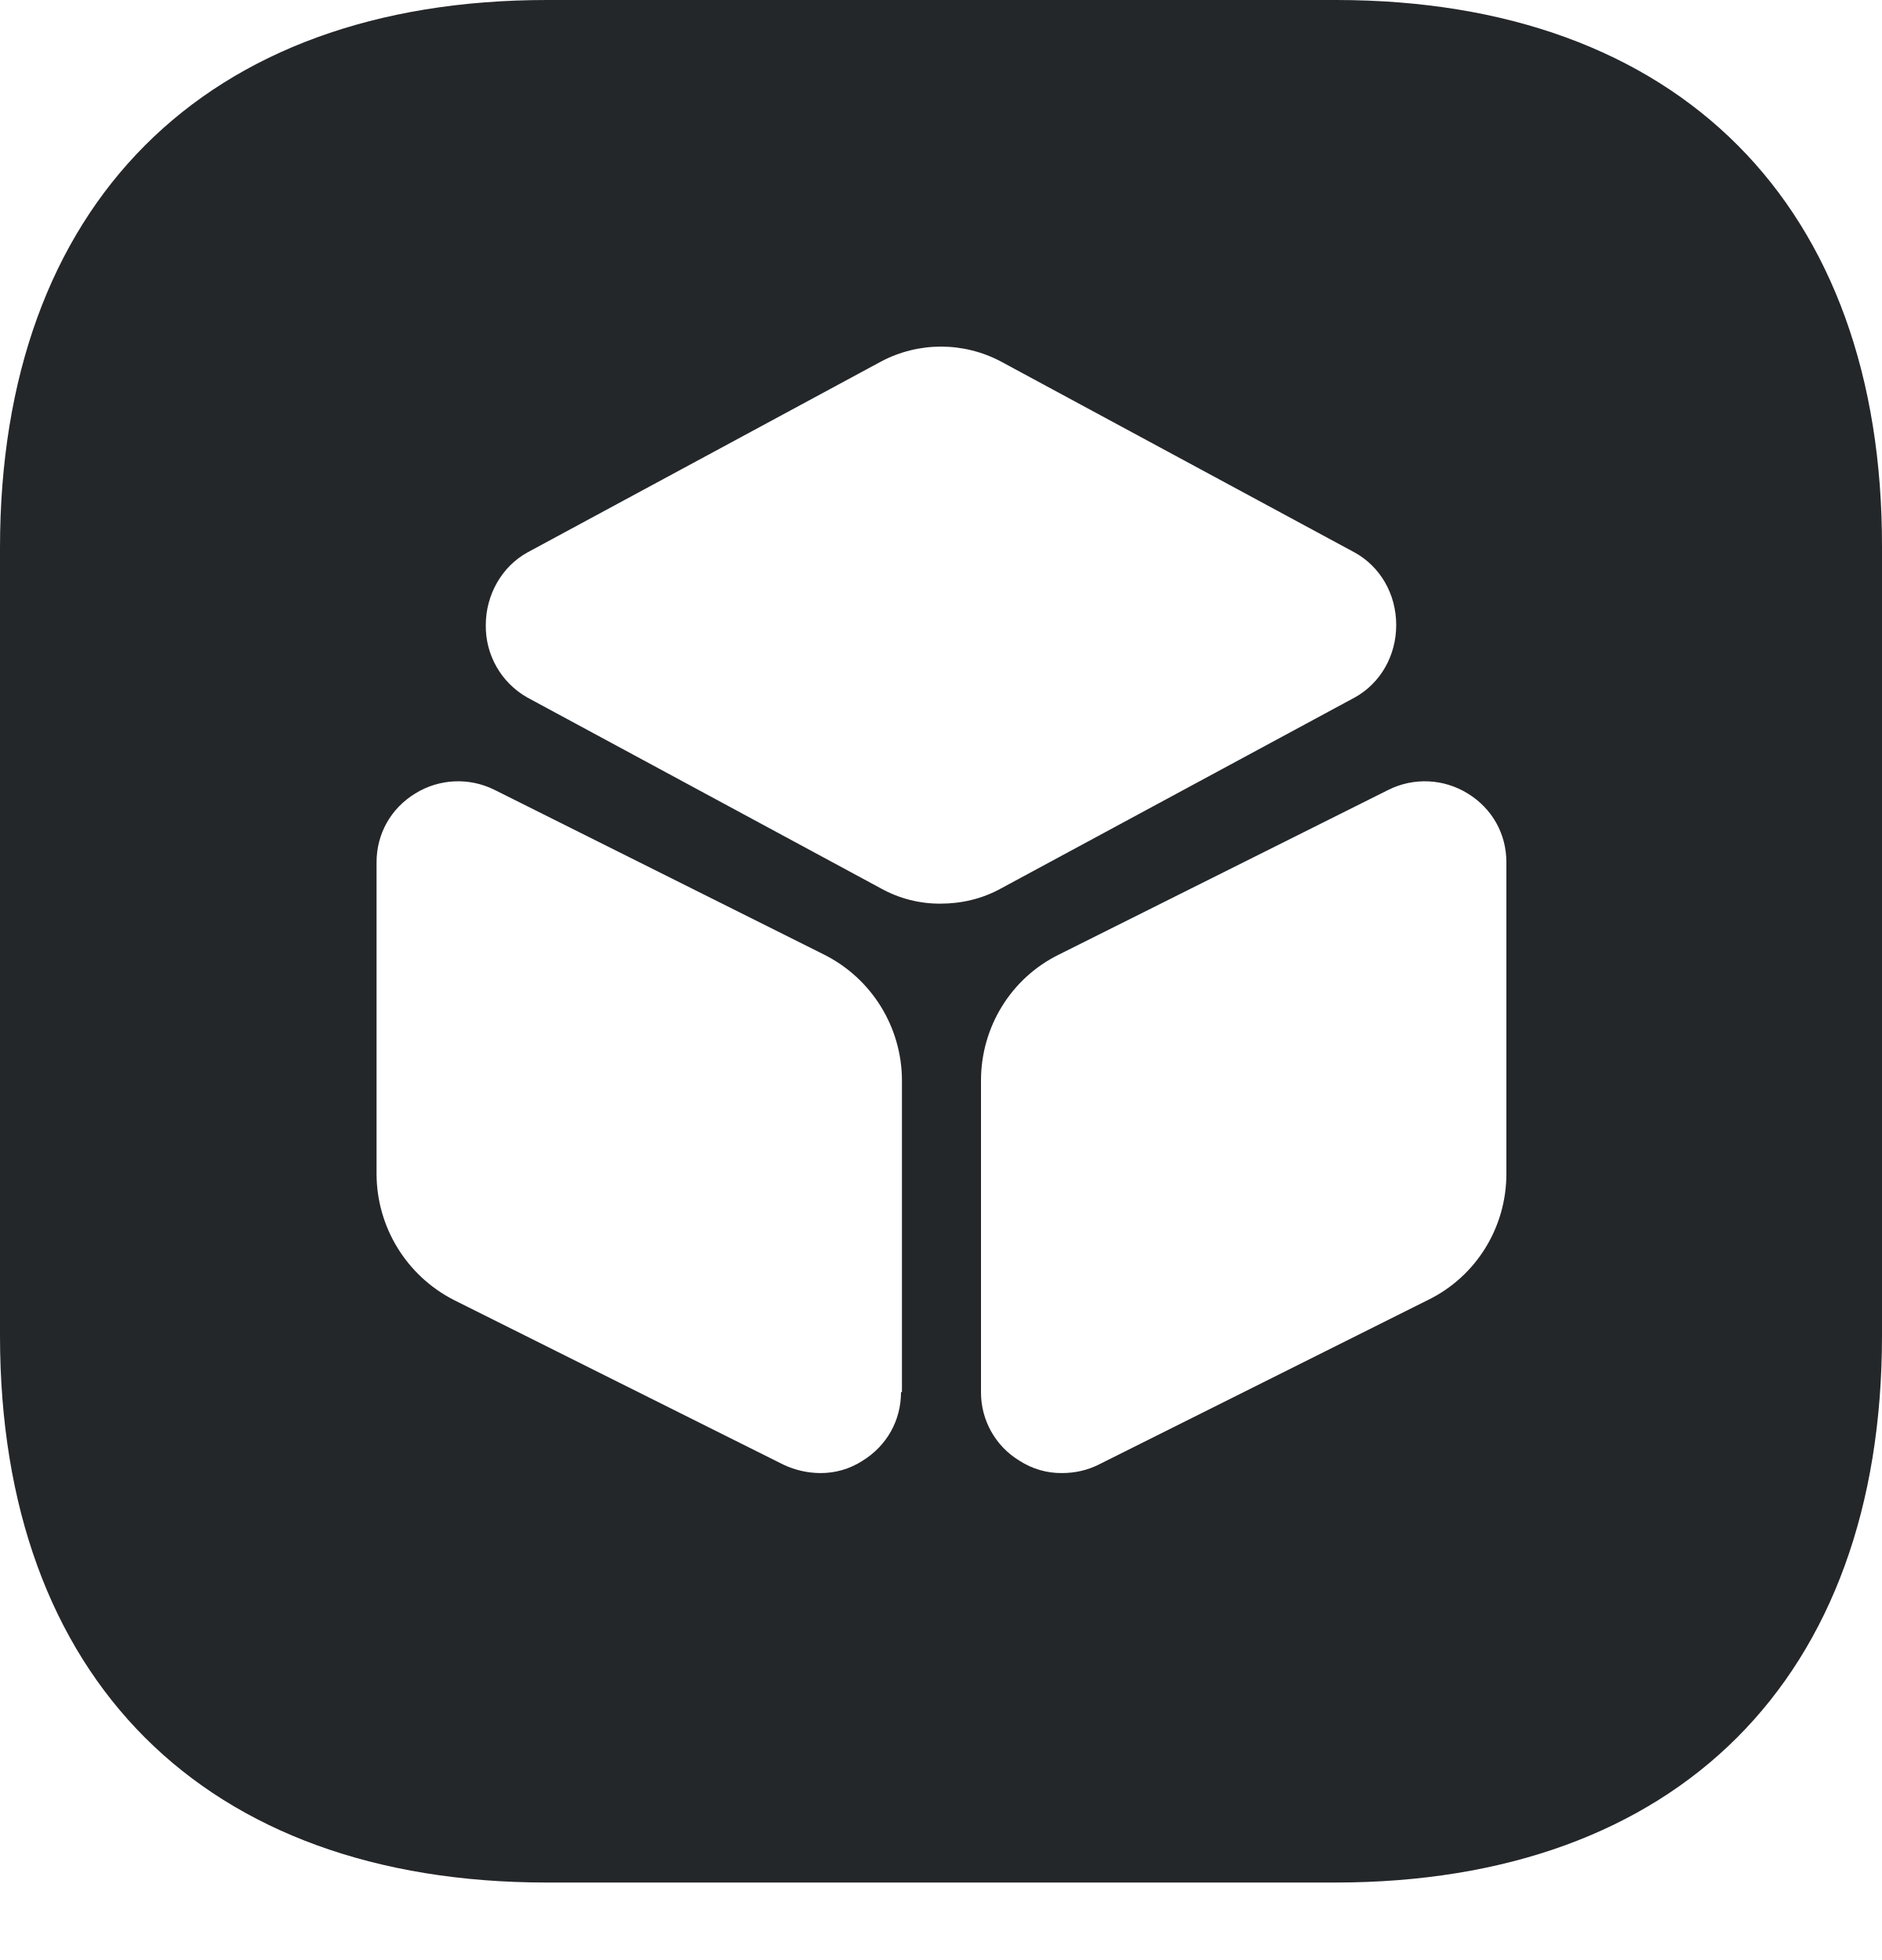
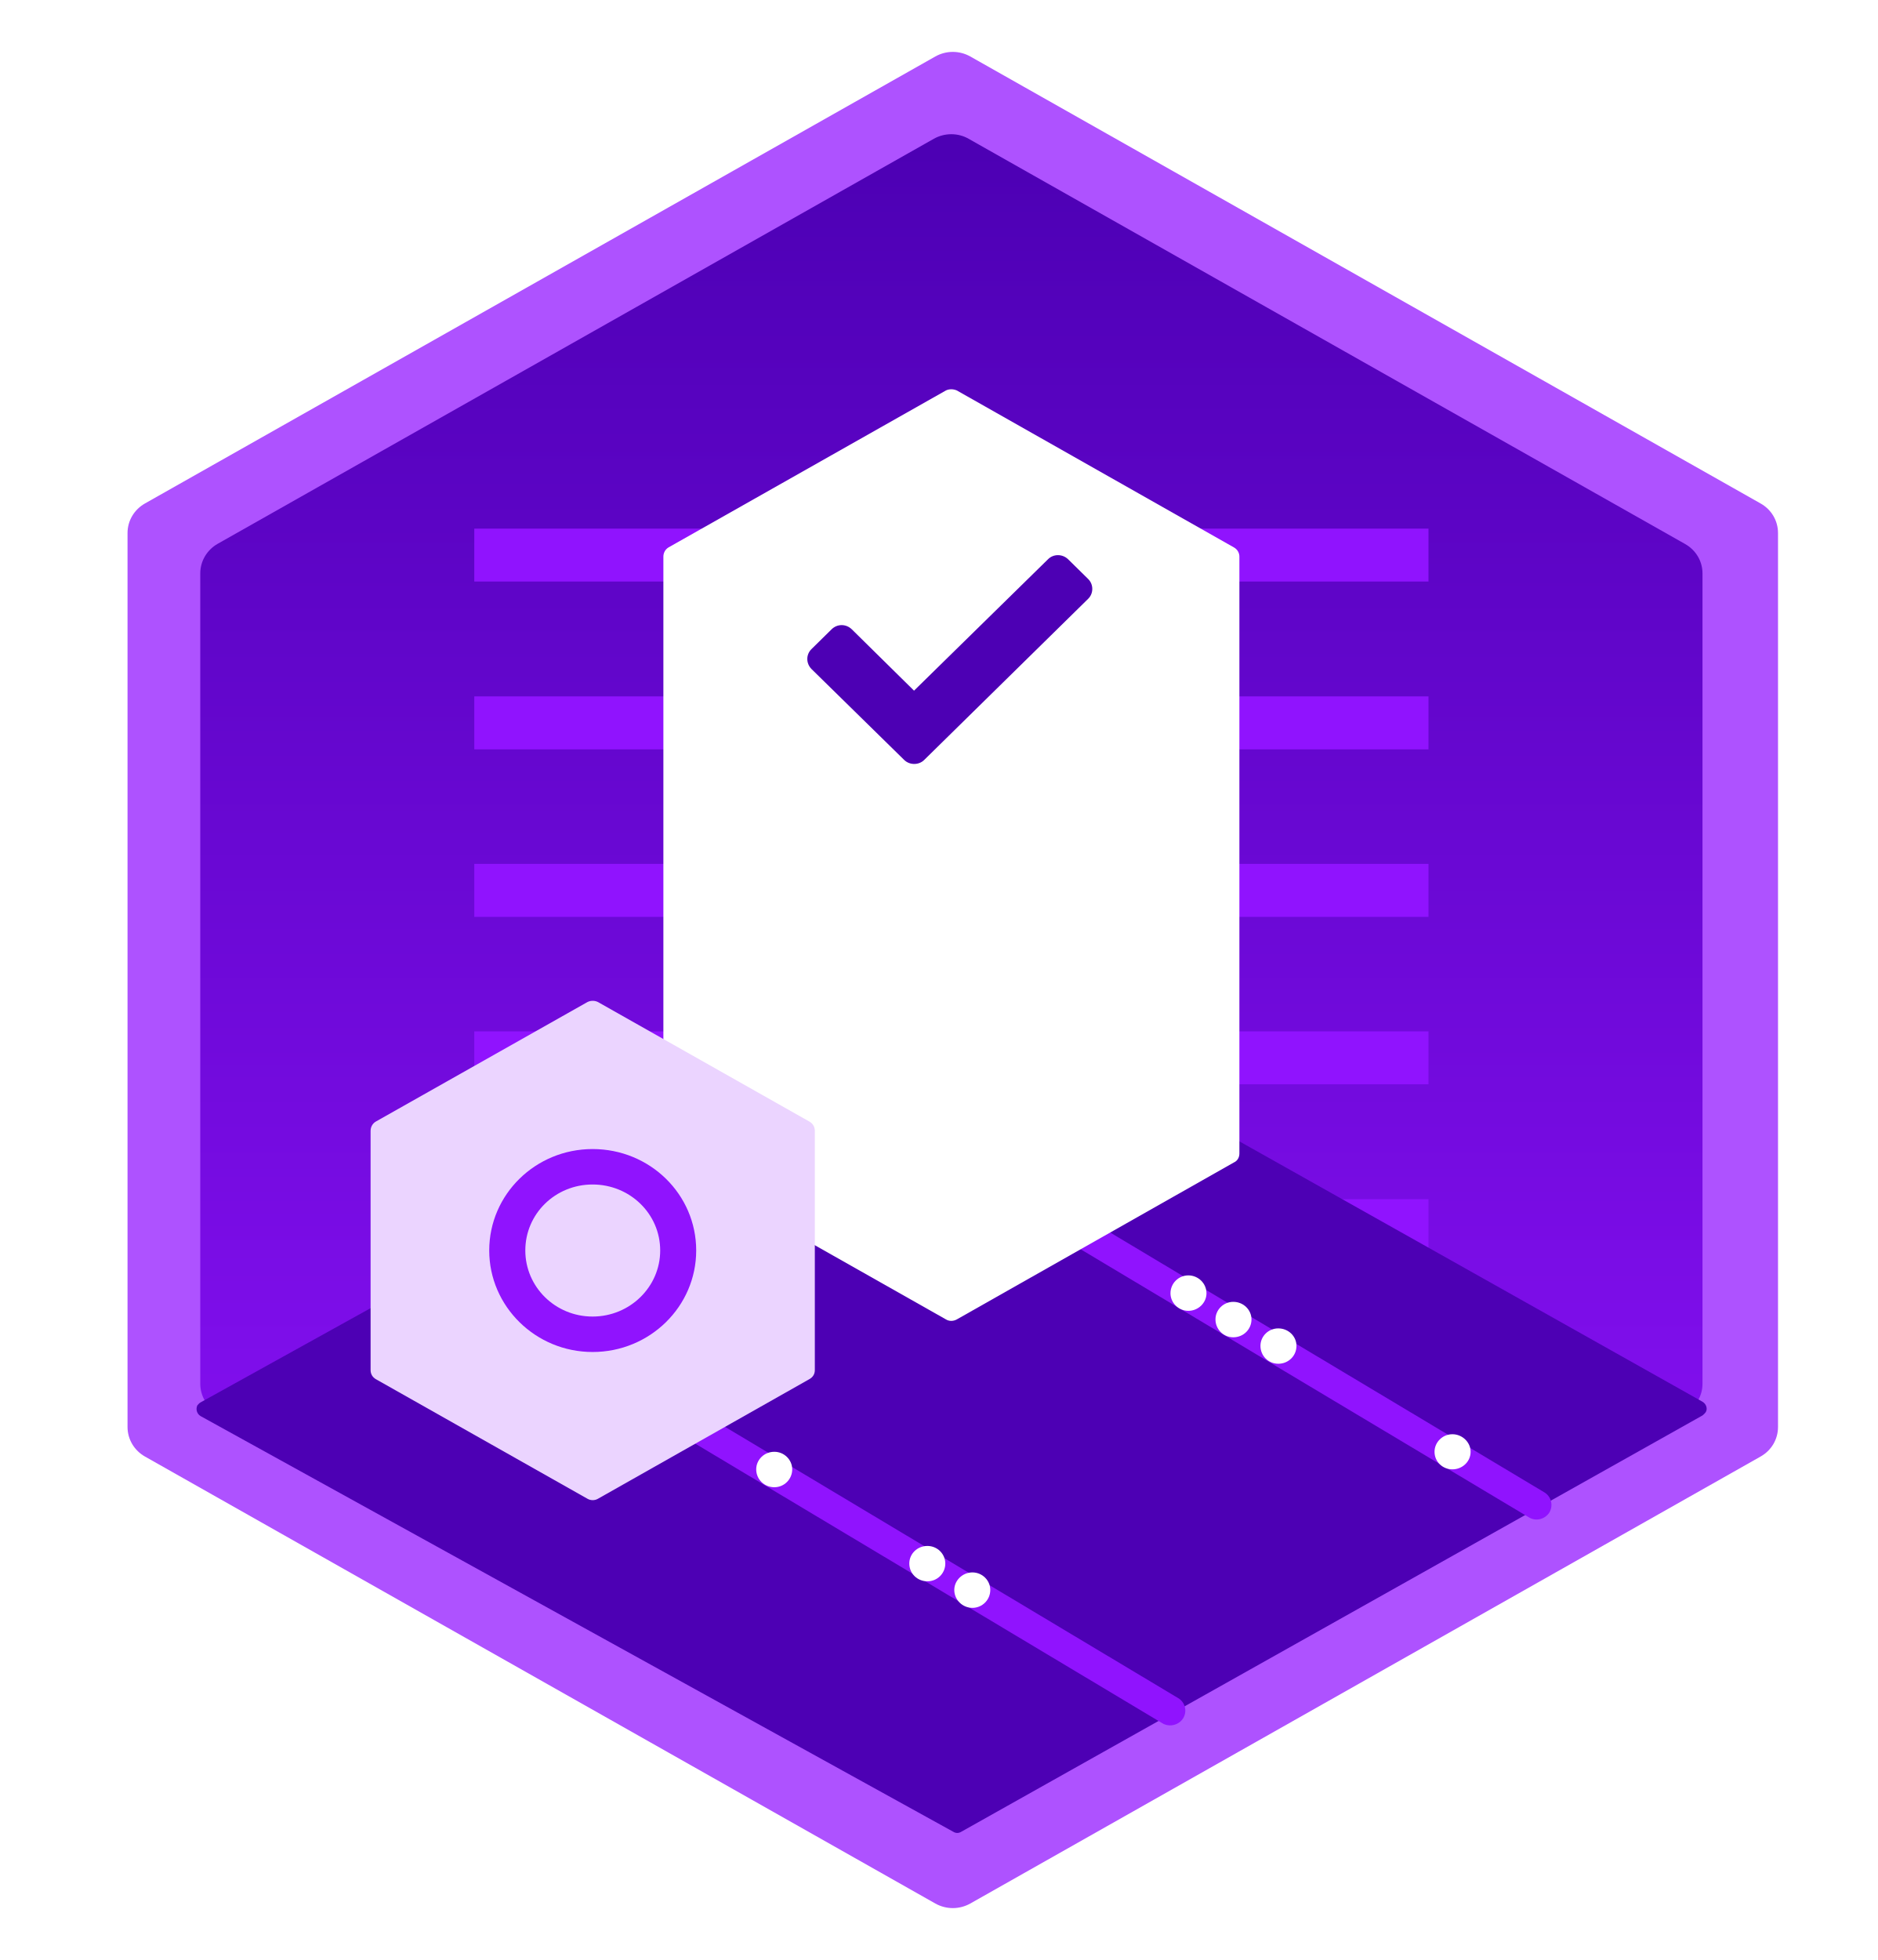
- <svg xmlns="http://www.w3.org/2000/svg" width="24" height="25" fill="none">
-   <path d="M17.037 0H6.975C2.605 0 0 2.617 0 6.987v10.05c0 4.37 2.605 6.975 6.975 6.975h10.05c4.37 0 6.975-2.605 6.975-6.976V6.988C24.012 2.617 21.407 0 17.037 0ZM11.49 17.757c0 .36-.18.684-.492.876a.975.975 0 0 1-.54.156 1.11 1.11 0 0 1-.469-.108l-4.202-2.1a1.811 1.811 0 0 1-.985-1.61v-3.973c0-.36.18-.685.493-.877a1.04 1.04 0 0 1 1.008-.048l4.202 2.101a1.8 1.8 0 0 1 .997 1.609v3.974h-.012Zm-.252-6.423L6.723 8.896a1.045 1.045 0 0 1-.528-.924c0-.384.204-.744.528-.924l4.515-2.438a1.631 1.631 0 0 1 1.524 0l4.515 2.438c.324.18.528.528.528.924s-.204.744-.528.924l-4.515 2.438c-.24.132-.504.192-.768.192a1.54 1.54 0 0 1-.756-.192Zm7.972 3.638c0 .684-.385 1.308-.997 1.608l-4.202 2.101c-.144.072-.3.108-.468.108a.975.975 0 0 1-.54-.156 1.017 1.017 0 0 1-.493-.876v-3.974c0-.684.384-1.309.997-1.609l4.202-2.101a1.04 1.04 0 0 1 1.008.048c.313.192.493.516.493.877v3.974Z" fill="#24272A" />
+ <svg xmlns="http://www.w3.org/2000/svg" width="23px" height="24px" viewBox="0 0 23 24" version="1.1">
+   <defs>
+     <linearGradient id="linear0" gradientUnits="userSpaceOnUse" x1="0.5" y1="0" x2="0.5" y2="1" gradientTransform="matrix(18.39844,0,0,-20.56641,2.453125,22.26562)">
+       <stop offset="0" style="stop-color:rgb(56.471%,7.451%,99.608%);stop-opacity:1;" />
+       <stop offset="1" style="stop-color:rgb(30.196%,0%,70.588%);stop-opacity:1;" />
+     </linearGradient>
+   </defs>
+   <g id="surface1">
+     <path style=" stroke:none;fill-rule:evenodd;fill:rgb(68.235%,32.157%,100%);fill-opacity:1;" d="M 11.883 0.691 L 21.562 6.164 C 21.695 6.238 21.777 6.375 21.777 6.527 L 21.777 17.473 C 21.777 17.625 21.695 17.762 21.562 17.836 L 11.883 23.309 C 11.75 23.383 11.59 23.383 11.457 23.309 L 1.777 17.836 C 1.645 17.762 1.562 17.625 1.562 17.473 L 1.562 6.527 C 1.562 6.375 1.645 6.238 1.777 6.164 L 11.457 0.691 C 11.59 0.617 11.75 0.617 11.883 0.691 Z M 11.883 0.691 " />
+     <path style=" stroke:none;fill-rule:evenodd;fill:url(#linear0);" d="M 11.863 22.266 L 20.637 17.305 C 20.77 17.23 20.852 17.094 20.852 16.945 L 20.852 7.02 C 20.852 6.871 20.77 6.734 20.637 6.66 L 11.863 1.699 C 11.734 1.625 11.57 1.625 11.438 1.699 L 2.664 6.66 C 2.535 6.734 2.453 6.871 2.453 7.02 L 2.453 16.945 C 2.453 17.094 2.535 17.23 2.664 17.305 L 11.438 22.266 C 11.57 22.34 11.734 22.34 11.863 22.266 Z M 11.863 22.266 " />
+     <path style=" stroke:none;fill-rule:evenodd;fill:rgb(56.471%,7.451%,99.608%);fill-opacity:1;" d="M 5.809 6.473 L 17.496 6.473 L 17.496 7.121 L 5.809 7.121 Z M 5.809 6.473 " />
+     <path style=" stroke:none;fill-rule:evenodd;fill:rgb(56.471%,7.451%,99.608%);fill-opacity:1;" d="M 5.809 8.527 L 17.496 8.527 L 17.496 9.176 L 5.809 9.176 Z M 5.809 8.527 " />
+     <path style=" stroke:none;fill-rule:evenodd;fill:rgb(56.471%,7.451%,99.608%);fill-opacity:1;" d="M 5.809 10.578 L 17.496 10.578 L 17.496 11.227 L 5.809 11.227 Z M 5.809 10.578 " />
+     <path style=" stroke:none;fill-rule:evenodd;fill:rgb(56.471%,7.451%,99.608%);fill-opacity:1;" d="M 5.809 12.629 L 17.496 12.629 L 17.496 13.277 L 5.809 13.277 Z M 5.809 12.629 " />
+     <path style=" stroke:none;fill-rule:evenodd;fill:rgb(56.471%,7.451%,99.608%);fill-opacity:1;" d="M 5.809 14.684 L 17.496 14.684 L 17.496 15.328 L 5.809 15.328 Z M 5.809 14.684 " />
+     <path style=" stroke:none;fill-rule:evenodd;fill:rgb(30.196%,0%,70.588%);fill-opacity:1;" d="M 11.676 22.43 L 2.457 17.34 C 2.41 17.312 2.395 17.254 2.418 17.207 C 2.43 17.195 2.441 17.18 2.457 17.172 L 11.727 12.035 L 20.852 17.164 C 20.898 17.191 20.918 17.25 20.891 17.293 C 20.879 17.309 20.867 17.32 20.852 17.332 L 11.773 22.43 C 11.742 22.449 11.707 22.449 11.676 22.43 Z M 11.676 22.43 " />
+     <path style=" stroke:none;fill-rule:nonzero;fill:rgb(56.471%,7.451%,99.608%);fill-opacity:1;" d="M 6.777 16.637 L 14.238 21.102 C 14.324 21.152 14.438 21.125 14.492 21.039 C 14.543 20.953 14.516 20.844 14.43 20.793 L 6.969 16.328 C 6.883 16.277 6.77 16.305 6.715 16.387 C 6.664 16.473 6.691 16.582 6.777 16.637 Z M 6.777 16.637 " />
+     <path style=" stroke:none;fill-rule:nonzero;fill:rgb(56.471%,7.451%,99.608%);fill-opacity:1;" d="M 11.262 14.117 L 18.723 18.578 C 18.809 18.633 18.922 18.605 18.977 18.52 C 19.027 18.434 19 18.324 18.914 18.273 L 11.453 13.809 C 11.367 13.758 11.254 13.785 11.199 13.867 C 11.148 13.953 11.176 14.062 11.262 14.117 Z M 11.262 14.117 " />
+     <path style=" stroke:none;fill-rule:evenodd;fill:rgb(100%,100%,100%);fill-opacity:1;" d="M 11.719 16.156 L 15.113 14.234 C 15.156 14.215 15.18 14.172 15.18 14.125 L 15.18 6.816 C 15.18 6.77 15.156 6.727 15.113 6.703 L 11.719 4.781 C 11.676 4.762 11.625 4.762 11.586 4.781 L 8.188 6.703 C 8.148 6.727 8.125 6.77 8.125 6.816 L 8.125 14.125 C 8.125 14.172 8.148 14.215 8.188 14.234 L 11.586 16.156 C 11.625 16.18 11.676 16.18 11.719 16.156 Z M 11.719 16.156 " />
+     <path style=" stroke:none;fill-rule:nonzero;fill:rgb(30.196%,0%,70.588%);fill-opacity:1;" d="M 11.074 9.305 L 9.938 8.191 C 9.871 8.121 9.871 8.016 9.938 7.949 L 10.184 7.707 C 10.254 7.637 10.363 7.637 10.434 7.707 L 11.195 8.457 L 12.836 6.848 C 12.902 6.781 13.012 6.781 13.082 6.848 L 13.328 7.09 C 13.395 7.156 13.395 7.266 13.328 7.332 L 11.32 9.305 C 11.254 9.371 11.141 9.371 11.074 9.305 Z M 11.074 9.305 " />
+     <path style=" stroke:none;fill-rule:evenodd;fill:rgb(92.157%,83.137%,100%);fill-opacity:1;" d="M 7.324 18.352 L 9.914 16.887 C 9.957 16.863 9.98 16.824 9.98 16.777 L 9.98 13.848 C 9.98 13.801 9.957 13.758 9.914 13.734 L 7.324 12.27 C 7.285 12.25 7.234 12.25 7.195 12.27 L 4.602 13.734 C 4.562 13.758 4.539 13.801 4.539 13.848 L 4.539 16.777 C 4.539 16.824 4.562 16.863 4.602 16.887 L 7.195 18.352 C 7.234 18.375 7.285 18.375 7.324 18.352 Z M 7.324 18.352 " />
+     <path style=" stroke:none;fill-rule:nonzero;fill:rgb(56.471%,7.451%,99.608%);fill-opacity:1;" d="M 7.258 16.555 C 7.961 16.555 8.527 15.996 8.527 15.312 C 8.527 14.625 7.961 14.07 7.258 14.07 C 6.559 14.07 5.992 14.625 5.992 15.312 C 5.992 15.996 6.559 16.555 7.258 16.555 Z M 7.258 16.121 C 6.801 16.121 6.434 15.758 6.434 15.312 C 6.434 14.863 6.801 14.504 7.258 14.504 C 7.715 14.504 8.086 14.863 8.086 15.312 C 8.086 15.758 7.715 16.121 7.258 16.121 Z M 7.258 16.121 " />
+     <path style=" stroke:none;fill-rule:evenodd;fill:rgb(100%,100%,100%);fill-opacity:1;" d="M 14.777 15.836 C 14.777 15.715 14.676 15.617 14.555 15.617 C 14.434 15.617 14.336 15.715 14.336 15.836 C 14.336 15.953 14.434 16.051 14.555 16.051 C 14.676 16.051 14.777 15.953 14.777 15.836 Z M 14.777 15.836 " />
+     <path style=" stroke:none;fill-rule:evenodd;fill:rgb(100%,100%,100%);fill-opacity:1;" d="M 15.328 16.156 C 15.328 16.039 15.23 15.941 15.105 15.941 C 14.984 15.941 14.887 16.039 14.887 16.156 C 14.887 16.277 14.984 16.375 15.105 16.375 C 15.23 16.375 15.328 16.277 15.328 16.156 Z M 15.328 16.156 " />
+     <path style=" stroke:none;fill-rule:evenodd;fill:rgb(100%,100%,100%);fill-opacity:1;" d="M 15.879 16.48 C 15.879 16.363 15.781 16.266 15.656 16.266 C 15.535 16.266 15.438 16.363 15.438 16.48 C 15.438 16.602 15.535 16.699 15.656 16.699 C 15.781 16.699 15.879 16.602 15.879 16.48 Z M 15.879 16.48 " />
+     <path style=" stroke:none;fill-rule:evenodd;fill:rgb(100%,100%,100%);fill-opacity:1;" d="M 18.012 17.777 C 18.012 17.66 17.91 17.562 17.789 17.562 C 17.668 17.562 17.57 17.66 17.57 17.777 C 17.57 17.898 17.668 17.992 17.789 17.992 C 17.91 17.992 18.012 17.898 18.012 17.777 Z M 18.012 17.777 " />
+     <path style=" stroke:none;fill-rule:evenodd;fill:rgb(100%,100%,100%);fill-opacity:1;" d="M 9.703 17.992 C 9.703 17.875 9.605 17.777 9.484 17.777 C 9.359 17.777 9.262 17.875 9.262 17.992 C 9.262 18.113 9.359 18.211 9.484 18.211 C 9.605 18.211 9.703 18.113 9.703 17.992 Z M 9.703 17.992 " />
+     <path style=" stroke:none;fill-rule:evenodd;fill:rgb(100%,100%,100%);fill-opacity:1;" d="M 11.578 19.145 C 11.578 19.027 11.48 18.93 11.359 18.93 C 11.234 18.93 11.137 19.027 11.137 19.145 C 11.137 19.266 11.234 19.363 11.359 19.363 C 11.48 19.363 11.578 19.266 11.578 19.145 Z M 11.578 19.145 " />
+     <path style=" stroke:none;fill-rule:evenodd;fill:rgb(100%,100%,100%);fill-opacity:1;" d="M 12.129 19.469 C 12.129 19.352 12.031 19.254 11.91 19.254 C 11.789 19.254 11.688 19.352 11.688 19.469 C 11.688 19.59 11.789 19.688 11.91 19.688 C 12.031 19.688 12.129 19.59 12.129 19.469 Z M 12.129 19.469 " />
+   </g>
</svg>
